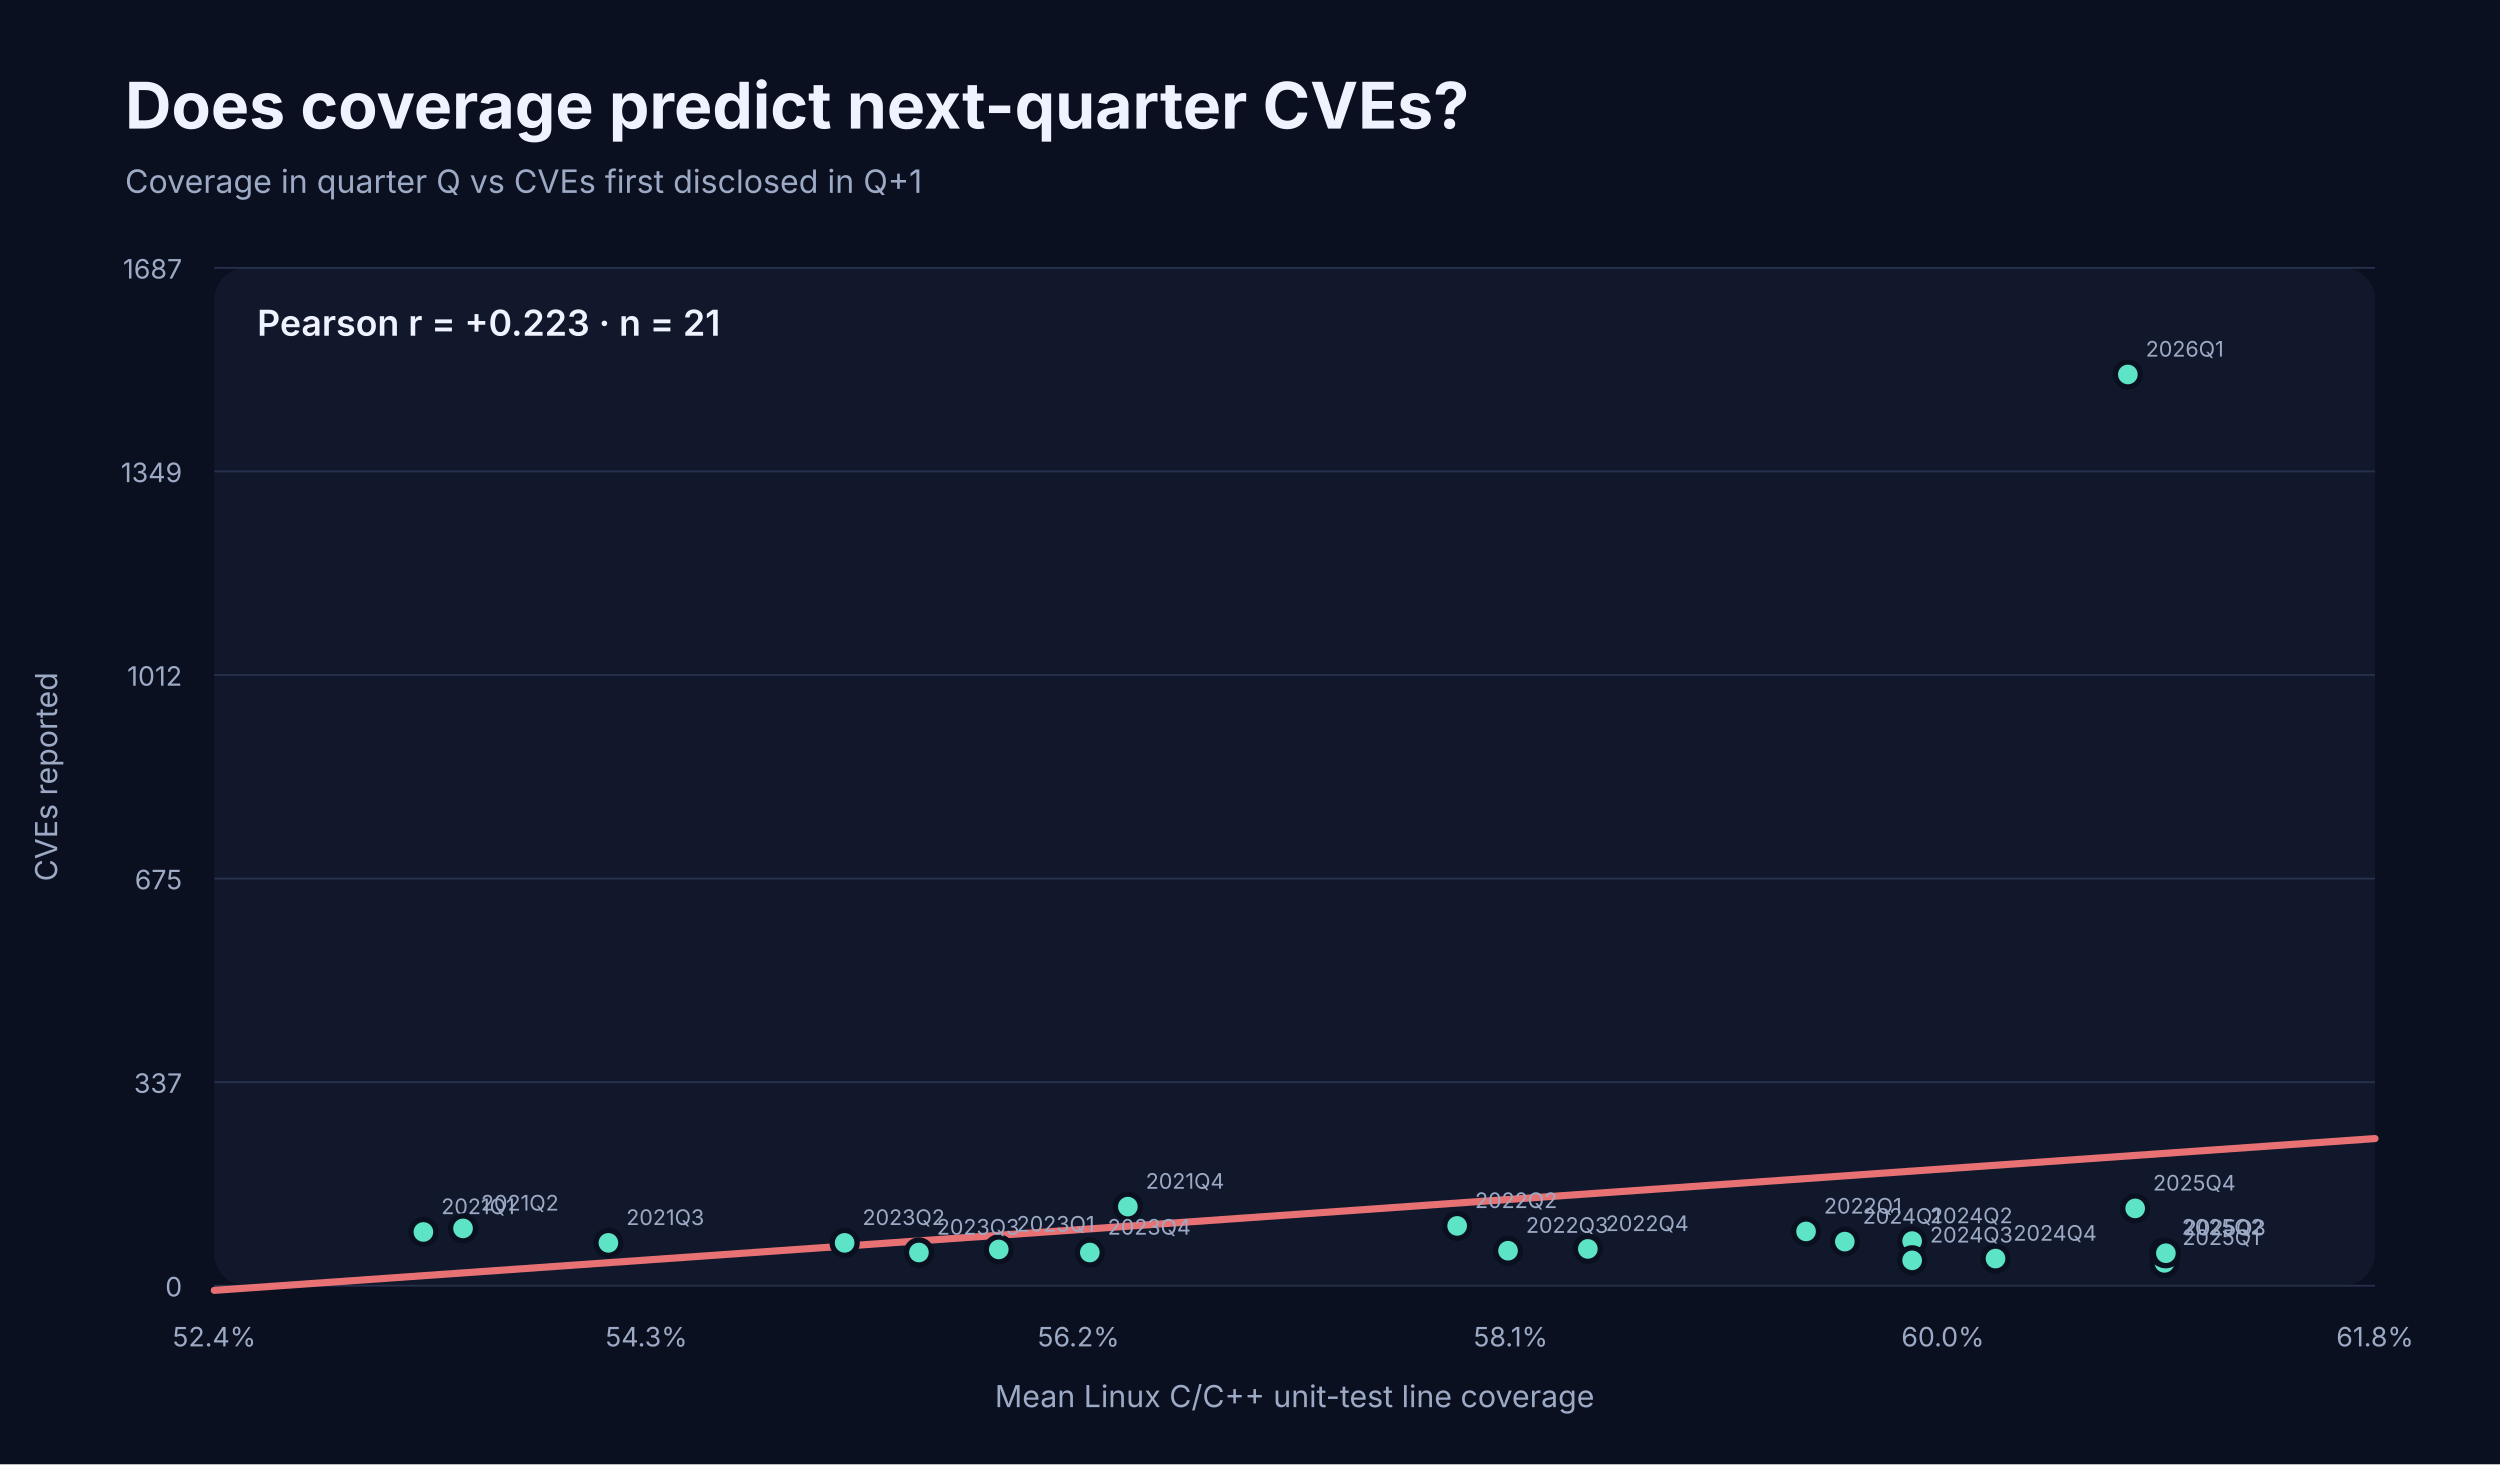
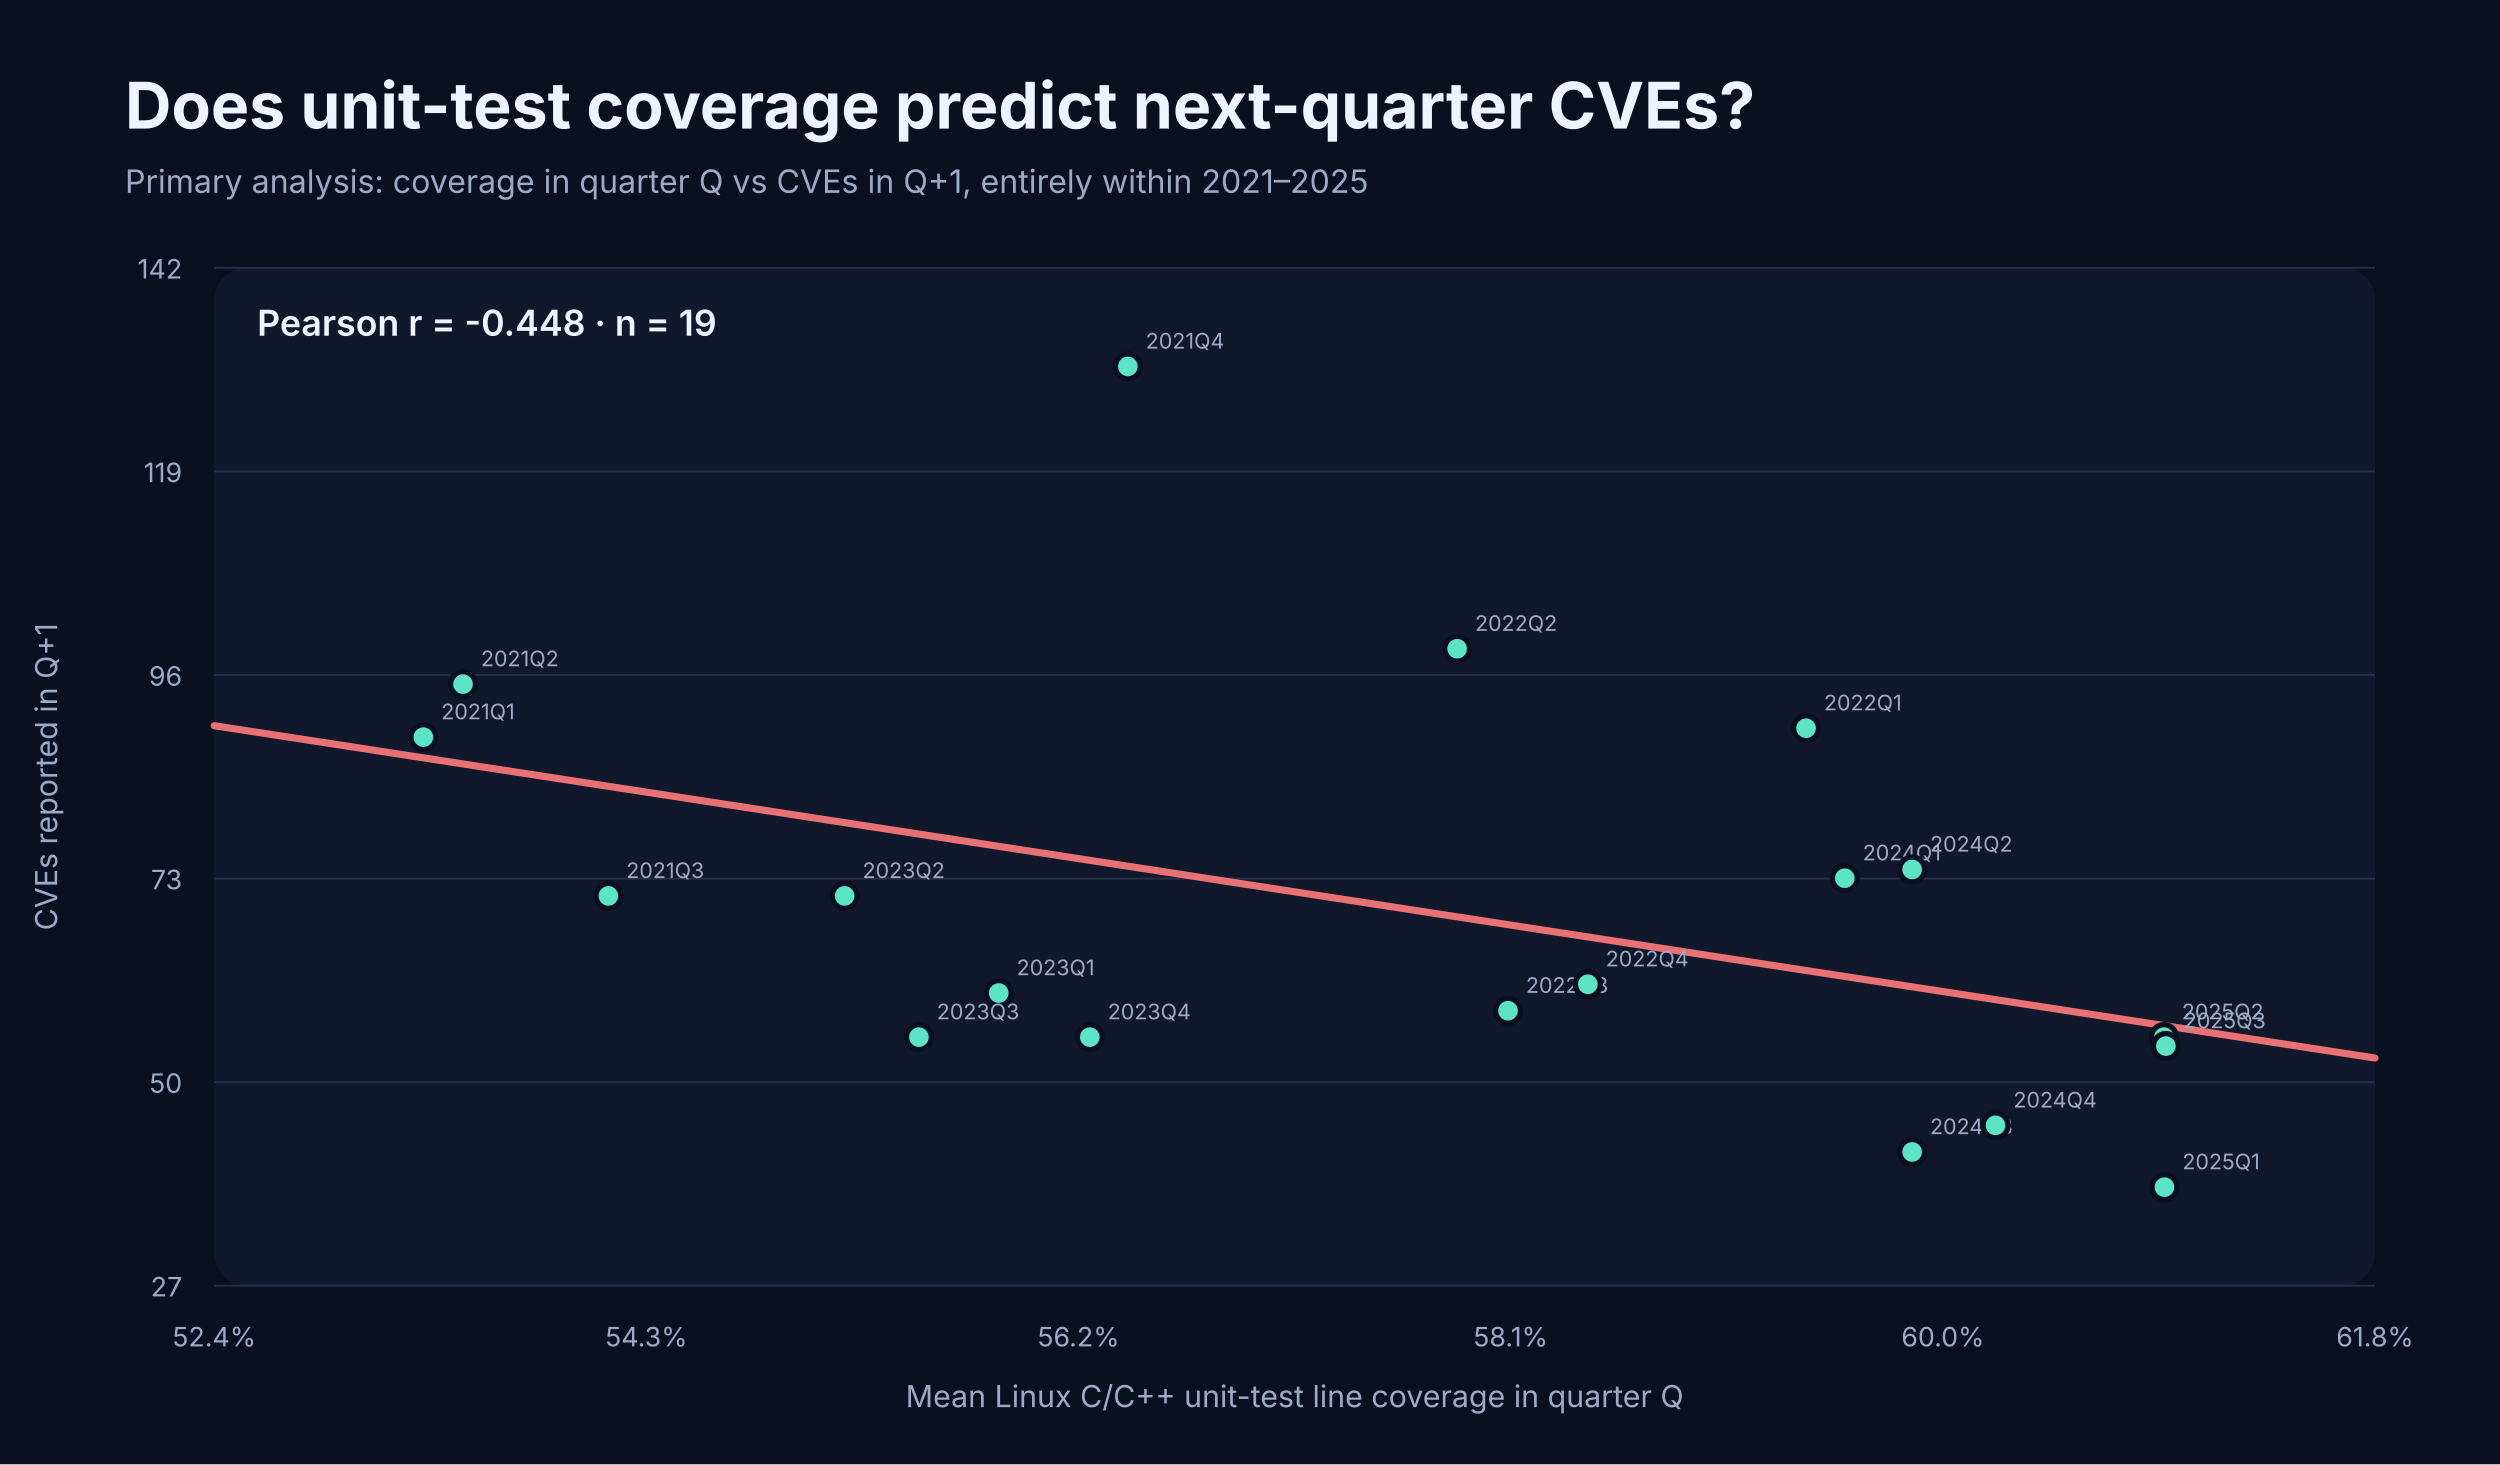
<svg xmlns="http://www.w3.org/2000/svg" width="1400" height="820" viewBox="0 0 1400 820">
  <rect width="1400" height="820" fill="#0b1020" />
-   <text x="70" y="72" fill="#eef3ff" font-family="Inter,Segoe UI,Arial,sans-serif" font-size="36" font-weight="700">Does coverage predict next-quarter CVEs?</text>
-   <text x="70" y="108" fill="#9daac5" font-family="Inter,Segoe UI,Arial,sans-serif" font-size="18">Coverage in quarter Q vs CVEs first disclosed in Q+1</text>
+   <text x="70" y="72" fill="#eef3ff" font-family="Inter,Segoe UI,Arial,sans-serif" font-size="36" font-weight="700">Does unit-test coverage predict next-quarter CVEs?</text>
+   <text x="70" y="108" fill="#9daac5" font-family="Inter,Segoe UI,Arial,sans-serif" font-size="18">Primary analysis: coverage in quarter Q vs CVEs in Q+1, entirely within 2021–2025</text>
  <rect x="120" y="150" width="1210" height="570" rx="18" fill="#11182b" />
  <line x1="120" y1="720.0" x2="1330" y2="720.0" stroke="#26314d" stroke-width="1" />
-   <text x="102" y="726.0" text-anchor="end" fill="#9daac5" font-family="Inter,Segoe UI,Arial,sans-serif" font-size="15">0</text>
+   <text x="102" y="726.0" text-anchor="end" fill="#9daac5" font-family="Inter,Segoe UI,Arial,sans-serif" font-size="15">27</text>
  <line x1="120" y1="606.0" x2="1330" y2="606.0" stroke="#26314d" stroke-width="1" />
-   <text x="102" y="612.0" text-anchor="end" fill="#9daac5" font-family="Inter,Segoe UI,Arial,sans-serif" font-size="15">337</text>
+   <text x="102" y="612.0" text-anchor="end" fill="#9daac5" font-family="Inter,Segoe UI,Arial,sans-serif" font-size="15">50</text>
  <line x1="120" y1="492.0" x2="1330" y2="492.0" stroke="#26314d" stroke-width="1" />
-   <text x="102" y="498.0" text-anchor="end" fill="#9daac5" font-family="Inter,Segoe UI,Arial,sans-serif" font-size="15">675</text>
+   <text x="102" y="498.0" text-anchor="end" fill="#9daac5" font-family="Inter,Segoe UI,Arial,sans-serif" font-size="15">73</text>
  <line x1="120" y1="378.0" x2="1330" y2="378.0" stroke="#26314d" stroke-width="1" />
-   <text x="102" y="384.0" text-anchor="end" fill="#9daac5" font-family="Inter,Segoe UI,Arial,sans-serif" font-size="15">1012</text>
+   <text x="102" y="384.0" text-anchor="end" fill="#9daac5" font-family="Inter,Segoe UI,Arial,sans-serif" font-size="15">96</text>
  <line x1="120" y1="264.0" x2="1330" y2="264.0" stroke="#26314d" stroke-width="1" />
-   <text x="102" y="270.0" text-anchor="end" fill="#9daac5" font-family="Inter,Segoe UI,Arial,sans-serif" font-size="15">1349</text>
+   <text x="102" y="270.0" text-anchor="end" fill="#9daac5" font-family="Inter,Segoe UI,Arial,sans-serif" font-size="15">119</text>
  <line x1="120" y1="150.0" x2="1330" y2="150.0" stroke="#26314d" stroke-width="1" />
-   <text x="102" y="156.0" text-anchor="end" fill="#9daac5" font-family="Inter,Segoe UI,Arial,sans-serif" font-size="15">1687</text>
+   <text x="102" y="156.0" text-anchor="end" fill="#9daac5" font-family="Inter,Segoe UI,Arial,sans-serif" font-size="15">142</text>
  <text x="120.0" y="754" text-anchor="middle" fill="#9daac5" font-family="Inter,Segoe UI,Arial,sans-serif" font-size="15">52.4%</text>
  <text x="362.0" y="754" text-anchor="middle" fill="#9daac5" font-family="Inter,Segoe UI,Arial,sans-serif" font-size="15">54.3%</text>
  <text x="604.0" y="754" text-anchor="middle" fill="#9daac5" font-family="Inter,Segoe UI,Arial,sans-serif" font-size="15">56.2%</text>
  <text x="846.0" y="754" text-anchor="middle" fill="#9daac5" font-family="Inter,Segoe UI,Arial,sans-serif" font-size="15">58.1%</text>
  <text x="1088.0" y="754" text-anchor="middle" fill="#9daac5" font-family="Inter,Segoe UI,Arial,sans-serif" font-size="15">60.0%</text>
  <text x="1330.0" y="754" text-anchor="middle" fill="#9daac5" font-family="Inter,Segoe UI,Arial,sans-serif" font-size="15">61.8%</text>
-   <line x1="120.0" y1="722.6" x2="1330.0" y2="637.6" stroke="#ff7b7b" stroke-width="4" stroke-linecap="round" opacity="0.9" />
-   <circle cx="237.1" cy="689.9" r="7" fill="#5de4c7" stroke="#0b1020" stroke-width="3" />
-   <text x="247.1" y="679.9" fill="#9daac5" font-family="Inter,Segoe UI,Arial,sans-serif" font-size="12">2021Q1</text>
-   <circle cx="259.3" cy="687.9" r="7" fill="#5de4c7" stroke="#0b1020" stroke-width="3" />
-   <text x="269.3" y="677.9" fill="#9daac5" font-family="Inter,Segoe UI,Arial,sans-serif" font-size="12">2021Q2</text>
-   <circle cx="340.7" cy="696.0" r="7" fill="#5de4c7" stroke="#0b1020" stroke-width="3" />
-   <text x="350.7" y="686.0" fill="#9daac5" font-family="Inter,Segoe UI,Arial,sans-serif" font-size="12">2021Q3</text>
-   <circle cx="631.6" cy="675.7" r="7" fill="#5de4c7" stroke="#0b1020" stroke-width="3" />
-   <text x="641.6" y="665.7" fill="#9daac5" font-family="Inter,Segoe UI,Arial,sans-serif" font-size="12">2021Q4</text>
-   <circle cx="1011.4" cy="689.6" r="7" fill="#5de4c7" stroke="#0b1020" stroke-width="3" />
-   <text x="1021.4" y="679.6" fill="#9daac5" font-family="Inter,Segoe UI,Arial,sans-serif" font-size="12">2022Q1</text>
-   <circle cx="816.0" cy="686.5" r="7" fill="#5de4c7" stroke="#0b1020" stroke-width="3" />
-   <text x="826.0" y="676.5" fill="#9daac5" font-family="Inter,Segoe UI,Arial,sans-serif" font-size="12">2022Q2</text>
-   <circle cx="844.5" cy="700.4" r="7" fill="#5de4c7" stroke="#0b1020" stroke-width="3" />
-   <text x="854.5" y="690.4" fill="#9daac5" font-family="Inter,Segoe UI,Arial,sans-serif" font-size="12">2022Q3</text>
-   <circle cx="889.2" cy="699.4" r="7" fill="#5de4c7" stroke="#0b1020" stroke-width="3" />
-   <text x="899.2" y="689.4" fill="#9daac5" font-family="Inter,Segoe UI,Arial,sans-serif" font-size="12">2022Q4</text>
-   <circle cx="559.3" cy="699.7" r="7" fill="#5de4c7" stroke="#0b1020" stroke-width="3" />
-   <text x="569.3" y="689.7" fill="#9daac5" font-family="Inter,Segoe UI,Arial,sans-serif" font-size="12">2023Q1</text>
-   <circle cx="473.0" cy="696.0" r="7" fill="#5de4c7" stroke="#0b1020" stroke-width="3" />
-   <text x="483.0" y="686.0" fill="#9daac5" font-family="Inter,Segoe UI,Arial,sans-serif" font-size="12">2023Q2</text>
-   <circle cx="514.6" cy="701.4" r="7" fill="#5de4c7" stroke="#0b1020" stroke-width="3" />
-   <text x="524.6" y="691.4" fill="#9daac5" font-family="Inter,Segoe UI,Arial,sans-serif" font-size="12">2023Q3</text>
-   <circle cx="610.3" cy="701.4" r="7" fill="#5de4c7" stroke="#0b1020" stroke-width="3" />
-   <text x="620.3" y="691.4" fill="#9daac5" font-family="Inter,Segoe UI,Arial,sans-serif" font-size="12">2023Q4</text>
-   <circle cx="1033.1" cy="695.3" r="7" fill="#5de4c7" stroke="#0b1020" stroke-width="3" />
-   <text x="1043.1" y="685.3" fill="#9daac5" font-family="Inter,Segoe UI,Arial,sans-serif" font-size="12">2024Q1</text>
-   <circle cx="1070.8" cy="695.0" r="7" fill="#5de4c7" stroke="#0b1020" stroke-width="3" />
-   <text x="1080.8" y="685.0" fill="#9daac5" font-family="Inter,Segoe UI,Arial,sans-serif" font-size="12">2024Q2</text>
-   <circle cx="1070.8" cy="705.8" r="7" fill="#5de4c7" stroke="#0b1020" stroke-width="3" />
-   <text x="1080.8" y="695.8" fill="#9daac5" font-family="Inter,Segoe UI,Arial,sans-serif" font-size="12">2024Q3</text>
-   <circle cx="1117.5" cy="704.8" r="7" fill="#5de4c7" stroke="#0b1020" stroke-width="3" />
-   <text x="1127.5" y="694.8" fill="#9daac5" font-family="Inter,Segoe UI,Arial,sans-serif" font-size="12">2024Q4</text>
-   <circle cx="1212.1" cy="707.2" r="7" fill="#5de4c7" stroke="#0b1020" stroke-width="3" />
-   <text x="1222.1" y="697.2" fill="#9daac5" font-family="Inter,Segoe UI,Arial,sans-serif" font-size="12">2025Q1</text>
-   <circle cx="1211.8" cy="701.4" r="7" fill="#5de4c7" stroke="#0b1020" stroke-width="3" />
-   <text x="1221.8" y="691.4" fill="#9daac5" font-family="Inter,Segoe UI,Arial,sans-serif" font-size="12">2025Q2</text>
-   <circle cx="1212.9" cy="701.8" r="7" fill="#5de4c7" stroke="#0b1020" stroke-width="3" />
-   <text x="1222.9" y="691.8" fill="#9daac5" font-family="Inter,Segoe UI,Arial,sans-serif" font-size="12">2025Q3</text>
-   <circle cx="1195.7" cy="676.7" r="7" fill="#5de4c7" stroke="#0b1020" stroke-width="3" />
-   <text x="1205.7" y="666.7" fill="#9daac5" font-family="Inter,Segoe UI,Arial,sans-serif" font-size="12">2025Q4</text>
-   <circle cx="1191.6" cy="209.7" r="7" fill="#5de4c7" stroke="#0b1020" stroke-width="3" />
-   <text x="1201.6" y="199.7" fill="#9daac5" font-family="Inter,Segoe UI,Arial,sans-serif" font-size="12">2026Q1</text>
-   <text x="144" y="188" fill="#eef3ff" font-family="Inter,Segoe UI,Arial,sans-serif" font-size="20" font-weight="600">Pearson r = +0.223 · n = 21</text>
-   <text x="725.0" y="788" text-anchor="middle" fill="#9daac5" font-family="Inter,Segoe UI,Arial,sans-serif" font-size="17">Mean Linux C/C++ unit-test line coverage</text>
-   <text transform="translate(32 435.0) rotate(-90)" text-anchor="middle" fill="#9daac5" font-family="Inter,Segoe UI,Arial,sans-serif" font-size="17">CVEs reported</text>
+   <line x1="120.0" y1="406.4" x2="1330.0" y2="592.5" stroke="#ff7b7b" stroke-width="4" stroke-linecap="round" opacity="0.9" />
+   <circle cx="237.1" cy="412.8" r="7" fill="#5de4c7" stroke="#0b1020" stroke-width="3" />
+   <text x="247.1" y="402.8" fill="#9daac5" font-family="Inter,Segoe UI,Arial,sans-serif" font-size="12">2021Q1</text>
+   <circle cx="259.3" cy="383.1" r="7" fill="#5de4c7" stroke="#0b1020" stroke-width="3" />
+   <text x="269.3" y="373.1" fill="#9daac5" font-family="Inter,Segoe UI,Arial,sans-serif" font-size="12">2021Q2</text>
+   <circle cx="340.7" cy="501.7" r="7" fill="#5de4c7" stroke="#0b1020" stroke-width="3" />
+   <text x="350.7" y="491.7" fill="#9daac5" font-family="Inter,Segoe UI,Arial,sans-serif" font-size="12">2021Q3</text>
+   <circle cx="631.6" cy="205.2" r="7" fill="#5de4c7" stroke="#0b1020" stroke-width="3" />
+   <text x="641.6" y="195.2" fill="#9daac5" font-family="Inter,Segoe UI,Arial,sans-serif" font-size="12">2021Q4</text>
+   <circle cx="1011.4" cy="407.8" r="7" fill="#5de4c7" stroke="#0b1020" stroke-width="3" />
+   <text x="1021.4" y="397.8" fill="#9daac5" font-family="Inter,Segoe UI,Arial,sans-serif" font-size="12">2022Q1</text>
+   <circle cx="816.0" cy="363.3" r="7" fill="#5de4c7" stroke="#0b1020" stroke-width="3" />
+   <text x="826.0" y="353.3" fill="#9daac5" font-family="Inter,Segoe UI,Arial,sans-serif" font-size="12">2022Q2</text>
+   <circle cx="844.5" cy="566.0" r="7" fill="#5de4c7" stroke="#0b1020" stroke-width="3" />
+   <text x="854.5" y="556.0" fill="#9daac5" font-family="Inter,Segoe UI,Arial,sans-serif" font-size="12">2022Q3</text>
+   <circle cx="889.2" cy="551.2" r="7" fill="#5de4c7" stroke="#0b1020" stroke-width="3" />
+   <text x="899.2" y="541.2" fill="#9daac5" font-family="Inter,Segoe UI,Arial,sans-serif" font-size="12">2022Q4</text>
+   <circle cx="559.3" cy="556.1" r="7" fill="#5de4c7" stroke="#0b1020" stroke-width="3" />
+   <text x="569.3" y="546.1" fill="#9daac5" font-family="Inter,Segoe UI,Arial,sans-serif" font-size="12">2023Q1</text>
+   <circle cx="473.0" cy="501.7" r="7" fill="#5de4c7" stroke="#0b1020" stroke-width="3" />
+   <text x="483.0" y="491.7" fill="#9daac5" font-family="Inter,Segoe UI,Arial,sans-serif" font-size="12">2023Q2</text>
+   <circle cx="514.6" cy="580.8" r="7" fill="#5de4c7" stroke="#0b1020" stroke-width="3" />
+   <text x="524.6" y="570.8" fill="#9daac5" font-family="Inter,Segoe UI,Arial,sans-serif" font-size="12">2023Q3</text>
+   <circle cx="610.3" cy="580.8" r="7" fill="#5de4c7" stroke="#0b1020" stroke-width="3" />
+   <text x="620.3" y="570.8" fill="#9daac5" font-family="Inter,Segoe UI,Arial,sans-serif" font-size="12">2023Q4</text>
+   <circle cx="1033.1" cy="491.8" r="7" fill="#5de4c7" stroke="#0b1020" stroke-width="3" />
+   <text x="1043.1" y="481.8" fill="#9daac5" font-family="Inter,Segoe UI,Arial,sans-serif" font-size="12">2024Q1</text>
+   <circle cx="1070.8" cy="486.9" r="7" fill="#5de4c7" stroke="#0b1020" stroke-width="3" />
+   <text x="1080.8" y="476.9" fill="#9daac5" font-family="Inter,Segoe UI,Arial,sans-serif" font-size="12">2024Q2</text>
+   <circle cx="1070.8" cy="645.1" r="7" fill="#5de4c7" stroke="#0b1020" stroke-width="3" />
+   <text x="1080.8" y="635.1" fill="#9daac5" font-family="Inter,Segoe UI,Arial,sans-serif" font-size="12">2024Q3</text>
+   <circle cx="1117.5" cy="630.2" r="7" fill="#5de4c7" stroke="#0b1020" stroke-width="3" />
+   <text x="1127.5" y="620.2" fill="#9daac5" font-family="Inter,Segoe UI,Arial,sans-serif" font-size="12">2024Q4</text>
+   <circle cx="1212.1" cy="664.8" r="7" fill="#5de4c7" stroke="#0b1020" stroke-width="3" />
+   <text x="1222.1" y="654.8" fill="#9daac5" font-family="Inter,Segoe UI,Arial,sans-serif" font-size="12">2025Q1</text>
+   <circle cx="1211.8" cy="580.8" r="7" fill="#5de4c7" stroke="#0b1020" stroke-width="3" />
+   <text x="1221.8" y="570.8" fill="#9daac5" font-family="Inter,Segoe UI,Arial,sans-serif" font-size="12">2025Q2</text>
+   <circle cx="1212.9" cy="585.8" r="7" fill="#5de4c7" stroke="#0b1020" stroke-width="3" />
+   <text x="1222.9" y="575.8" fill="#9daac5" font-family="Inter,Segoe UI,Arial,sans-serif" font-size="12">2025Q3</text>
+   <text x="144" y="188" fill="#eef3ff" font-family="Inter,Segoe UI,Arial,sans-serif" font-size="20" font-weight="600">Pearson r = -0.448 · n = 19</text>
+   <text x="725" y="788" text-anchor="middle" fill="#9daac5" font-family="Inter,Segoe UI,Arial,sans-serif" font-size="17">Mean Linux C/C++ unit-test line coverage in quarter Q</text>
+   <text transform="translate(32 435) rotate(-90)" text-anchor="middle" fill="#9daac5" font-family="Inter,Segoe UI,Arial,sans-serif" font-size="17">CVEs reported in Q+1</text>
</svg>
